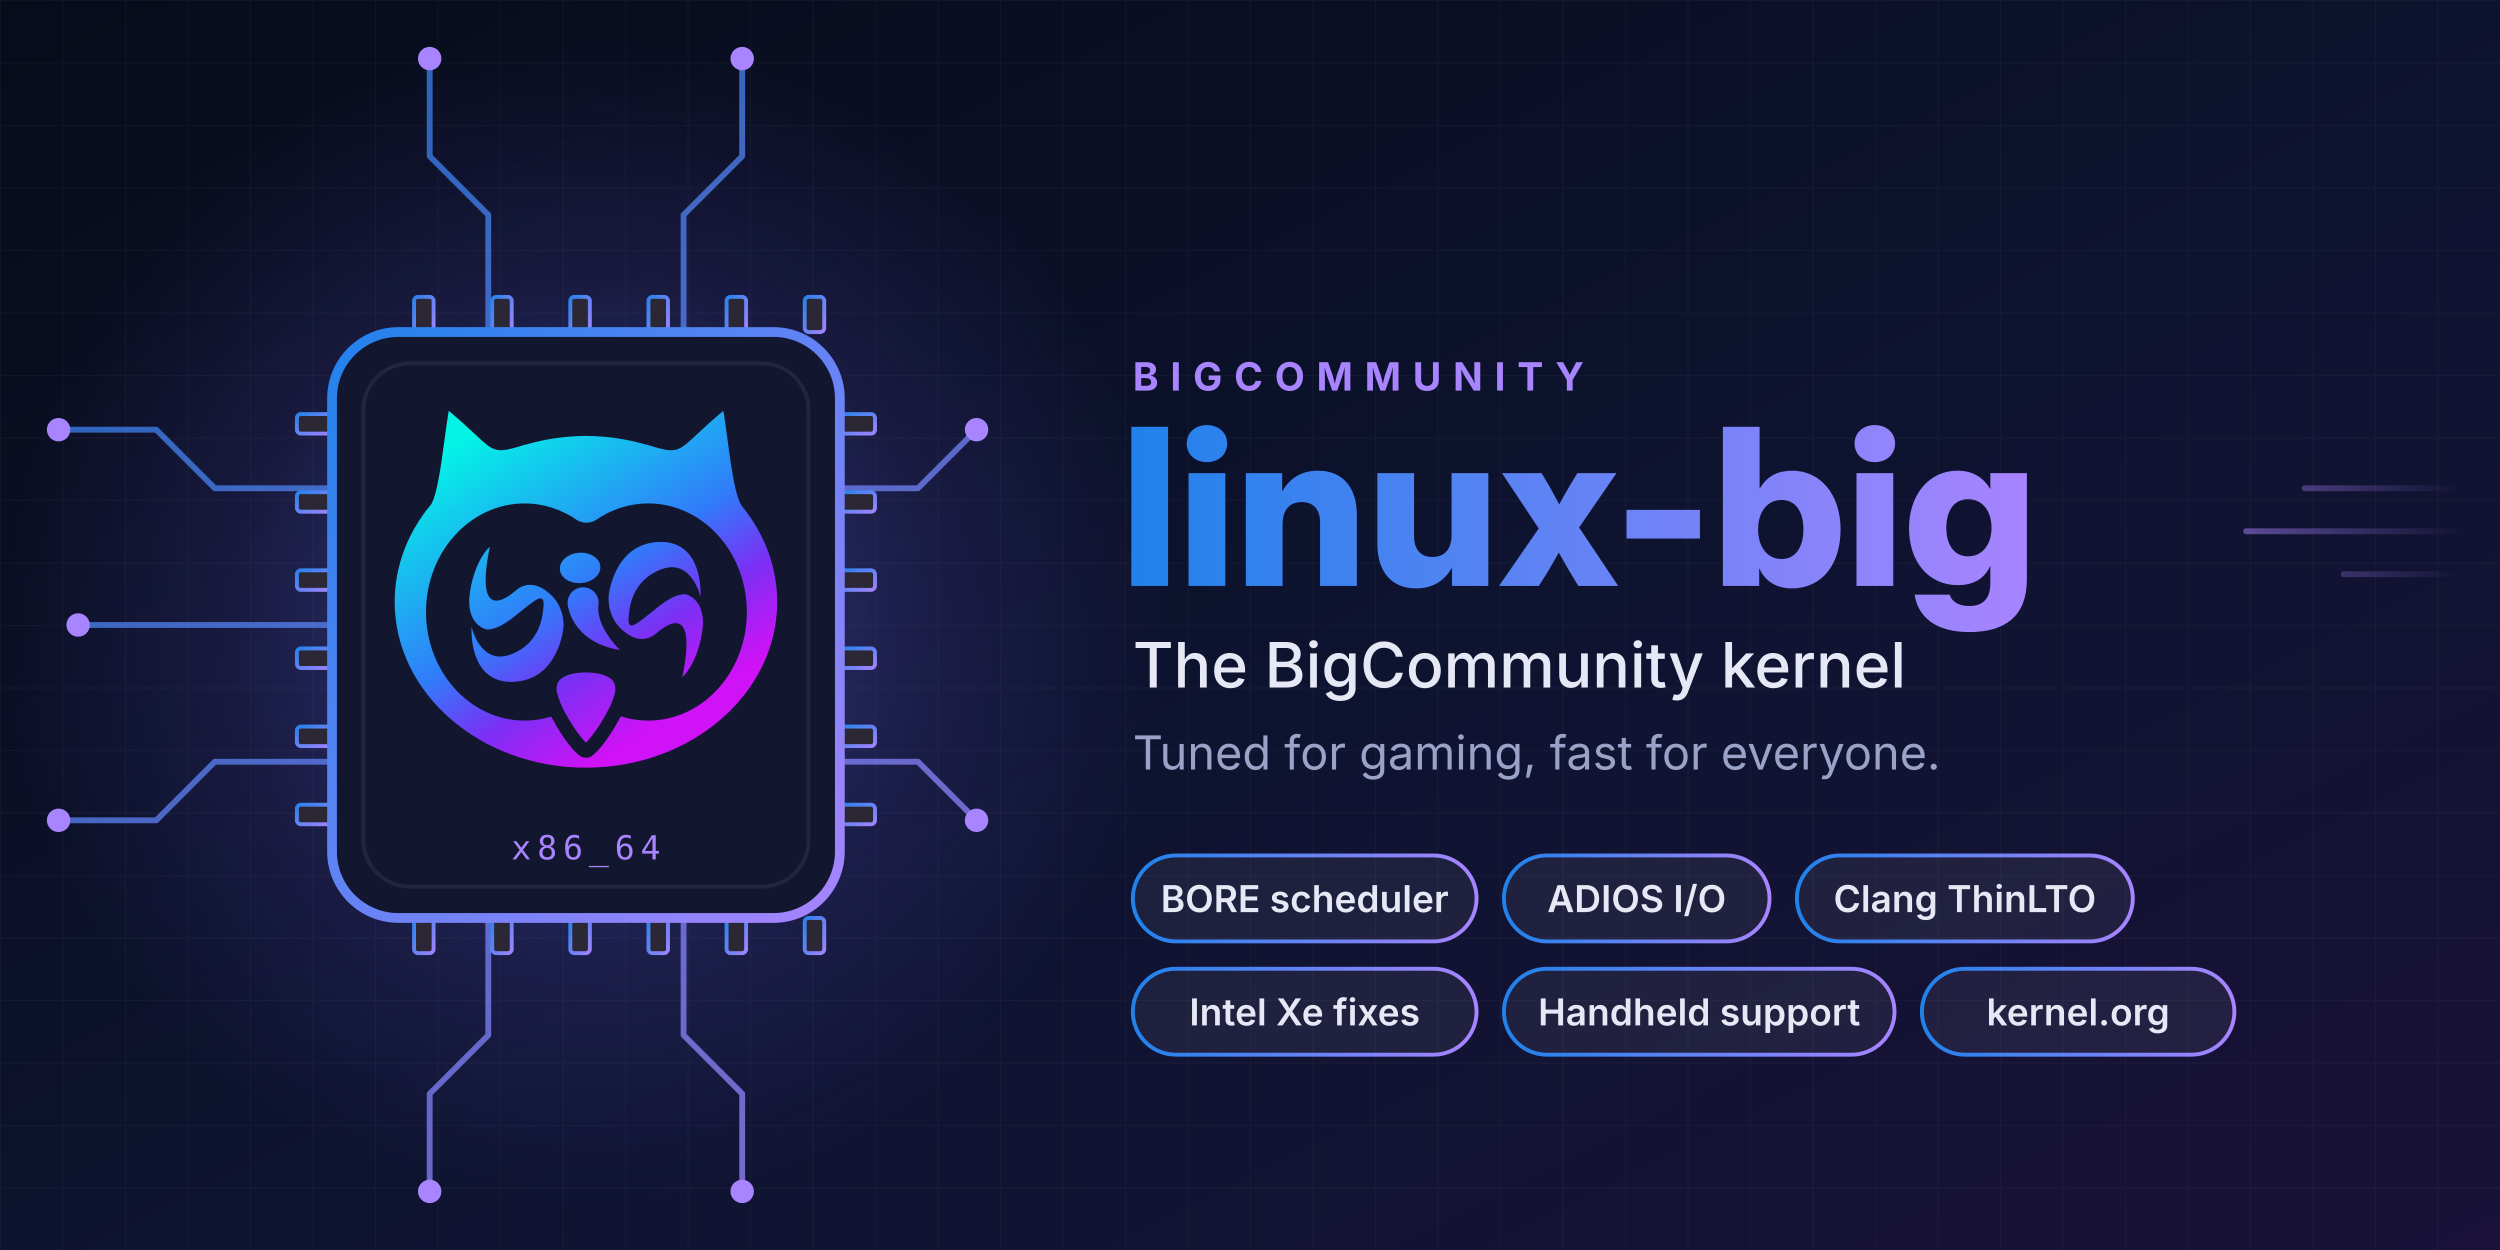
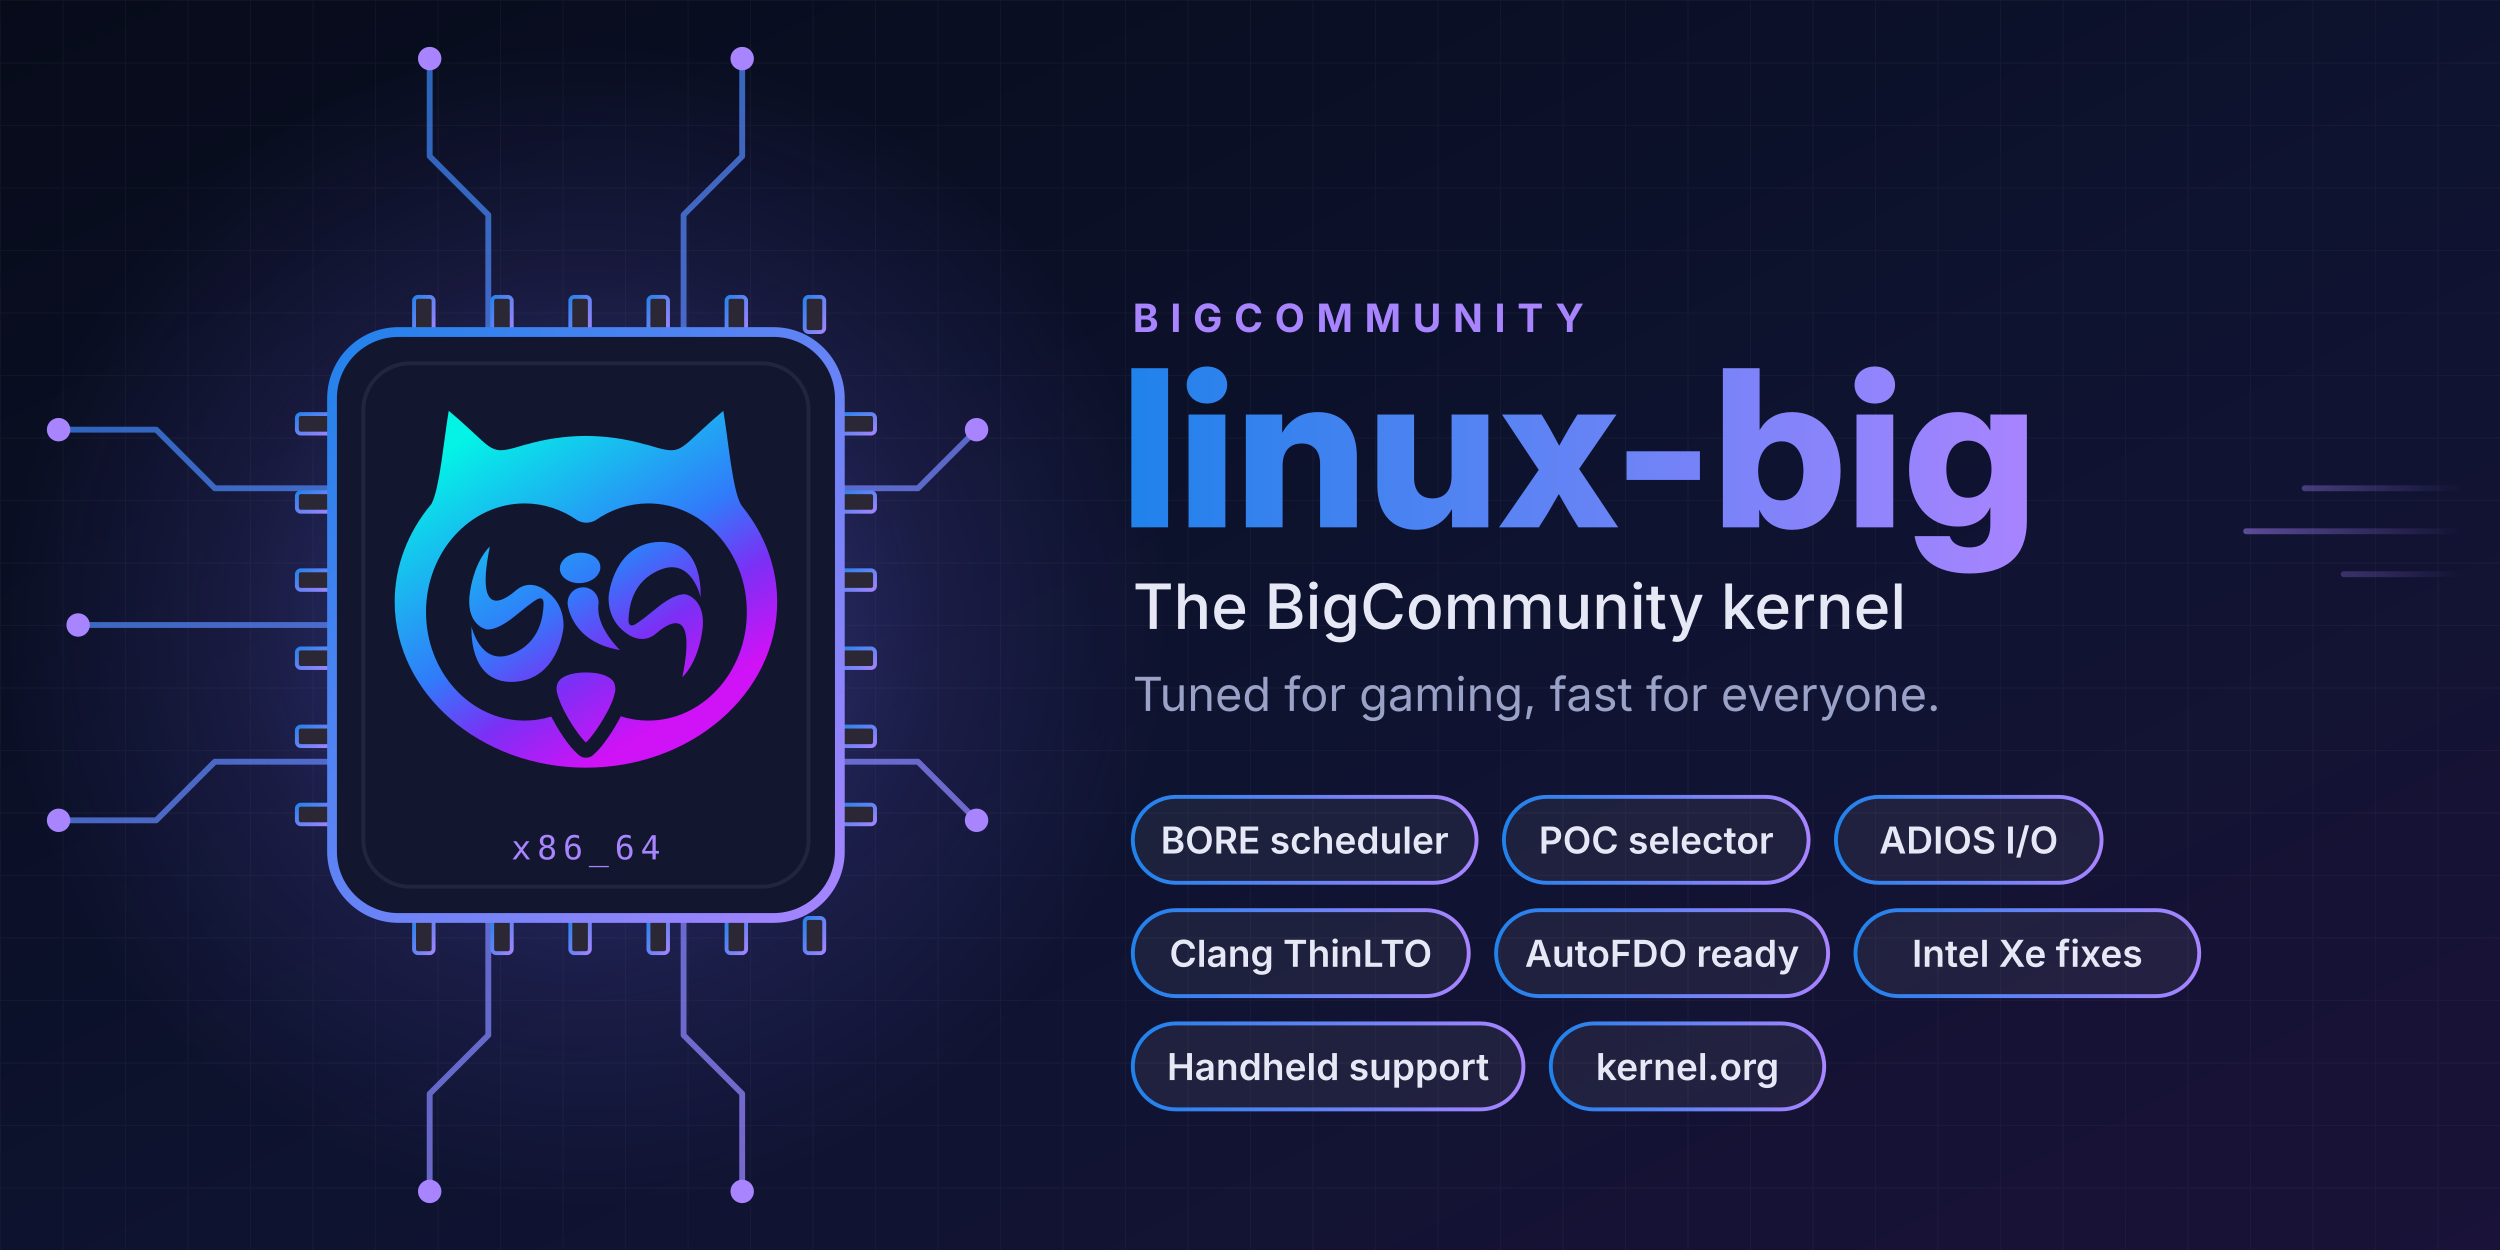
<svg xmlns="http://www.w3.org/2000/svg" xmlns:xlink="http://www.w3.org/1999/xlink" width="1280" height="640" viewBox="0 0 1280 640" version="1.1" id="svg68">
  <defs id="defs14">
    <linearGradient id="bg" x1="0" y1="0" x2="1" y2="1">
      <stop offset="0" stop-color="#070b1a" id="stop1" />
      <stop offset="0.55" stop-color="#0e1330" id="stop2" />
      <stop offset="1" stop-color="#1a1238" id="stop3" />
    </linearGradient>
    <linearGradient id="brand" x1="0" y1="0" x2="1" y2="0">
      <stop offset="0" stop-color="#2082eb" id="stop4" />
      <stop offset="1" stop-color="#a884ff" id="stop5" />
    </linearGradient>
    <linearGradient id="brandV" x1="0" y1="0" x2="1" y2="1">
      <stop offset="0" stop-color="#2082eb" id="stop6" />
      <stop offset="1" stop-color="#a884ff" id="stop7" />
    </linearGradient>
    <radialGradient id="glow" cx="0.5" cy="0.5" r="0.5">
      <stop offset="0" stop-color="#5a7cff" stop-opacity="0.45" id="stop8" />
      <stop offset="0.6" stop-color="#7b6cff" stop-opacity="0.12" id="stop9" />
      <stop offset="1" stop-color="#7b6cff" stop-opacity="0" id="stop10" />
    </radialGradient>
    <linearGradient id="fade" gradientUnits="userSpaceOnUse" x1="1150" y1="0" x2="1260" y2="0">
      <stop offset="0" stop-color="#a884ff" stop-opacity="0.9" id="stop11" />
      <stop offset="1" stop-color="#a884ff" stop-opacity="0" id="stop12" />
    </linearGradient>
    <linearGradient id="trace" gradientUnits="userSpaceOnUse" x1="30" y1="30" x2="500" y2="610">
      <stop offset="0" stop-color="#2082eb" id="stop13" />
      <stop offset="1" stop-color="#a884ff" id="stop14" />
    </linearGradient>
    <pattern id="grid" width="32" height="32" patternUnits="userSpaceOnUse">
      <path d="M32 0H0V32" fill="none" stroke="#ffffff" stroke-opacity="0.035" stroke-width="1" id="path14" />
    </pattern>
    <linearGradient xlink:href="#brandV" id="linearGradient93" x1="116.964" y1="272.4" x2="132.456" y2="287.892" gradientTransform="scale(1.290994,0.7745967)" gradientUnits="userSpaceOnUse" />
    <linearGradient xlink:href="#brandV" id="linearGradient94" x1="116.964" y1="324.04" x2="132.456" y2="339.532" gradientTransform="scale(1.290994,0.7745967)" gradientUnits="userSpaceOnUse" />
    <linearGradient xlink:href="#brandV" id="linearGradient95" x1="116.964" y1="375.679" x2="132.456" y2="391.171" gradientTransform="scale(1.290994,0.7745967)" gradientUnits="userSpaceOnUse" />
    <linearGradient xlink:href="#brandV" id="linearGradient96" x1="116.964" y1="427.319" x2="132.456" y2="442.811" gradientTransform="scale(1.290994,0.7745967)" gradientUnits="userSpaceOnUse" />
    <linearGradient xlink:href="#brandV" id="linearGradient97" x1="116.964" y1="478.959" x2="132.456" y2="494.451" gradientTransform="scale(1.290994,0.7745967)" gradientUnits="userSpaceOnUse" />
    <linearGradient xlink:href="#brandV" id="linearGradient98" x1="116.964" y1="530.599" x2="132.456" y2="546.091" gradientTransform="scale(1.290994,0.7745967)" gradientUnits="userSpaceOnUse" />
    <linearGradient xlink:href="#brandV" id="linearGradient99" x1="332.302" y1="272.4" x2="347.794" y2="287.892" gradientTransform="scale(1.290994,0.7745967)" gradientUnits="userSpaceOnUse" />
    <linearGradient xlink:href="#brandV" id="linearGradient100" x1="332.302" y1="324.04" x2="347.794" y2="339.532" gradientTransform="scale(1.290994,0.7745967)" gradientUnits="userSpaceOnUse" />
    <linearGradient xlink:href="#brandV" id="linearGradient101" x1="332.302" y1="375.679" x2="347.794" y2="391.171" gradientTransform="scale(1.290994,0.7745967)" gradientUnits="userSpaceOnUse" />
    <linearGradient xlink:href="#brandV" id="linearGradient102" x1="332.302" y1="427.319" x2="347.794" y2="442.811" gradientTransform="scale(1.290994,0.7745967)" gradientUnits="userSpaceOnUse" />
    <linearGradient xlink:href="#brandV" id="linearGradient103" x1="332.302" y1="478.959" x2="347.794" y2="494.451" gradientTransform="scale(1.290994,0.7745967)" gradientUnits="userSpaceOnUse" />
    <linearGradient xlink:href="#brandV" id="linearGradient104" x1="332.302" y1="530.599" x2="347.794" y2="546.091" gradientTransform="scale(1.290994,0.7745967)" gradientUnits="userSpaceOnUse" />
    <linearGradient xlink:href="#brandV" id="linearGradient105" x1="272.4" y1="116.964" x2="287.892" y2="132.456" gradientTransform="scale(0.7745967,1.290994)" gradientUnits="userSpaceOnUse" />
    <linearGradient xlink:href="#brandV" id="linearGradient106" x1="324.04" y1="116.964" x2="339.532" y2="132.456" gradientTransform="scale(0.7745967,1.290994)" gradientUnits="userSpaceOnUse" />
    <linearGradient xlink:href="#brandV" id="linearGradient107" x1="375.679" y1="116.964" x2="391.171" y2="132.456" gradientTransform="scale(0.7745967,1.290994)" gradientUnits="userSpaceOnUse" />
    <linearGradient xlink:href="#brandV" id="linearGradient108" x1="427.319" y1="116.964" x2="442.811" y2="132.456" gradientTransform="scale(0.7745967,1.290994)" gradientUnits="userSpaceOnUse" />
    <linearGradient xlink:href="#brandV" id="linearGradient109" x1="478.959" y1="116.964" x2="494.451" y2="132.456" gradientTransform="scale(0.7745967,1.290994)" gradientUnits="userSpaceOnUse" />
    <linearGradient xlink:href="#brandV" id="linearGradient110" x1="530.599" y1="116.964" x2="546.091" y2="132.456" gradientTransform="scale(0.7745967,1.290994)" gradientUnits="userSpaceOnUse" />
    <linearGradient xlink:href="#brandV" id="linearGradient111" x1="272.4" y1="363.286" x2="287.892" y2="378.778" gradientTransform="scale(0.7745967,1.290994)" gradientUnits="userSpaceOnUse" />
    <linearGradient xlink:href="#brandV" id="linearGradient112" x1="324.04" y1="363.286" x2="339.532" y2="378.778" gradientTransform="scale(0.7745967,1.290994)" gradientUnits="userSpaceOnUse" />
    <linearGradient xlink:href="#brandV" id="linearGradient113" x1="375.679" y1="363.286" x2="391.171" y2="378.778" gradientTransform="scale(0.7745967,1.290994)" gradientUnits="userSpaceOnUse" />
    <linearGradient xlink:href="#brandV" id="linearGradient114" x1="427.319" y1="363.286" x2="442.811" y2="378.778" gradientTransform="scale(0.7745967,1.290994)" gradientUnits="userSpaceOnUse" />
    <linearGradient xlink:href="#brandV" id="linearGradient115" x1="478.959" y1="363.286" x2="494.451" y2="378.778" gradientTransform="scale(0.7745967,1.290994)" gradientUnits="userSpaceOnUse" />
    <linearGradient xlink:href="#brandV" id="linearGradient116" x1="530.599" y1="363.286" x2="546.091" y2="378.778" gradientTransform="scale(0.7745967,1.290994)" gradientUnits="userSpaceOnUse" />
    <linearGradient xlink:href="#brandV" id="linearGradient117" x1="160.815" y1="141.784" x2="478.186" y2="459.154" gradientTransform="scale(0.9389658,1.065001)" gradientUnits="userSpaceOnUse" />
    <linearGradient xlink:href="#brandV" id="linearGradient118" x1="179.697" y1="156.131" x2="463.995" y2="440.428" gradientTransform="scale(0.9321226,1.07282)" gradientUnits="userSpaceOnUse" />
    <linearGradient xlink:href="#linearGradient1" id="linearGradient14" gradientUnits="userSpaceOnUse" gradientTransform="matrix(2.459673,0,0,2.459673,743.3288,-864.4786)" x1="-211.43" y1="446.257" x2="-173.199" y2="507.021" />
    <linearGradient id="linearGradient1">
      <stop style="stop-color:#03f4e6;stop-opacity:1" offset="0" id="stop7-3" />
      <stop style="stop-color:#317bfa;stop-opacity:1" offset="0.545" id="stop13-6" />
      <stop style="stop-color:#7c2ff5;stop-opacity:1" offset="0.765" id="stop14-7" />
      <stop style="stop-color:#cf12f6;stop-opacity:1" offset="1" id="stop12-5" />
    </linearGradient>
  </defs>
  <rect width="1280" height="640" fill="url(#bg)" id="rect14" />
  <rect width="1280" height="640" fill="url(#grid)" id="rect15" />
  <circle cx="300" cy="320" r="300" fill="url(#glow)" id="circle15" />
  <g fill="none" stroke="url(#trace)" stroke-width="3" stroke-linecap="round" stroke-linejoin="round" opacity="0.75" id="g23">
    <path d="M170 250 H110 L80 220 H30" id="path15" />
    <path d="M170 320 H40" id="path16" />
    <path d="M170 390 H110 L80 420 H30" id="path17" />
    <path d="M250 170 V110 L220 80 V30" id="path18" />
    <path d="M350 170 V110 L380 80 V30" id="path19" />
    <path d="M250 470 V530 L220 560 V610" id="path20" />
    <path d="M350 470 V530 L380 560 V610" id="path21" />
    <path d="M430 250 H470 L500 220" id="path22" />
    <path d="M430 390 H470 L500 420" id="path23" />
  </g>
  <g fill="#a884ff" id="g31">
    <circle cx="30" cy="220" r="6" id="circle23" />
    <circle cx="40" cy="320" r="6" id="circle24" />
    <circle cx="30" cy="420" r="6" id="circle25" />
    <circle cx="220" cy="30" r="6" id="circle26" />
    <circle cx="380" cy="30" r="6" id="circle27" />
    <circle cx="220" cy="610" r="6" id="circle28" />
    <circle cx="380" cy="610" r="6" id="circle29" />
    <circle cx="500" cy="220" r="6" id="circle30" />
    <circle cx="500" cy="420" r="6" id="circle31" />
  </g>
  <g fill="#2c2734" stroke="url(#brandV)" stroke-width="2" id="g54" style="stroke:url(#linearGradient117)">
    <rect x="152" y="212" width="18" height="10" rx="2" id="rect31" style="stroke:url(#linearGradient93)" />
    <rect x="152" y="252" width="18" height="10" rx="2" id="rect32" style="stroke:url(#linearGradient94)" />
    <rect x="152" y="292" width="18" height="10" rx="2" id="rect33" style="stroke:url(#linearGradient95)" />
    <rect x="152" y="332" width="18" height="10" rx="2" id="rect34" style="stroke:url(#linearGradient96)" />
    <rect x="152" y="372" width="18" height="10" rx="2" id="rect35" style="stroke:url(#linearGradient97)" />
    <rect x="152" y="412" width="18" height="10" rx="2" id="rect36" style="stroke:url(#linearGradient98)" />
    <rect x="430" y="212" width="18" height="10" rx="2" id="rect37" style="stroke:url(#linearGradient99)" />
    <rect x="430" y="252" width="18" height="10" rx="2" id="rect38" style="stroke:url(#linearGradient100)" />
    <rect x="430" y="292" width="18" height="10" rx="2" id="rect39" style="stroke:url(#linearGradient101)" />
    <rect x="430" y="332" width="18" height="10" rx="2" id="rect40" style="stroke:url(#linearGradient102)" />
    <rect x="430" y="372" width="18" height="10" rx="2" id="rect41" style="stroke:url(#linearGradient103)" />
    <rect x="430" y="412" width="18" height="10" rx="2" id="rect42" style="stroke:url(#linearGradient104)" />
    <rect x="212" y="152" width="10" height="18" rx="2" id="rect43" style="stroke:url(#linearGradient105)" />
    <rect x="252" y="152" width="10" height="18" rx="2" id="rect44" style="stroke:url(#linearGradient106)" />
    <rect x="292" y="152" width="10" height="18" rx="2" id="rect45" style="stroke:url(#linearGradient107)" />
    <rect x="332" y="152" width="10" height="18" rx="2" id="rect46" style="stroke:url(#linearGradient108)" />
    <rect x="372" y="152" width="10" height="18" rx="2" id="rect47" style="stroke:url(#linearGradient109)" />
    <rect x="412" y="152" width="10" height="18" rx="2" id="rect48" style="stroke:url(#linearGradient110)" />
    <rect x="212" y="470" width="10" height="18" rx="2" id="rect49" style="stroke:url(#linearGradient111)" />
    <rect x="252" y="470" width="10" height="18" rx="2" id="rect50" style="stroke:url(#linearGradient112)" />
    <rect x="292" y="470" width="10" height="18" rx="2" id="rect51" style="stroke:url(#linearGradient113)" />
    <rect x="332" y="470" width="10" height="18" rx="2" id="rect52" style="stroke:url(#linearGradient114)" />
    <rect x="372" y="470" width="10" height="18" rx="2" id="rect53" style="stroke:url(#linearGradient115)" />
    <rect x="412" y="470" width="10" height="18" rx="2" id="rect54" style="stroke:url(#linearGradient116)" />
  </g>
  <rect x="170" y="170" width="260" height="300" rx="34" fill="#12162e" stroke="url(#brandV)" stroke-width="5" id="rect55" style="stroke:url(#linearGradient118)" />
  <rect x="186" y="186" width="228" height="268" rx="24" fill="none" stroke="#ffffff" stroke-opacity="0.07" stroke-width="2" id="rect56" />
  <text x="300" y="440" text-anchor="middle" font-family="'DejaVu Sans Mono'" font-size="17px" fill="#a884ff" letter-spacing="3" id="text56">x86_64</text>
-   <text x="580" y="200" font-family="Inter" font-weight="700" font-size="20" letter-spacing="6" fill="#a884ff" id="text57">BIGCOMMUNITY</text>
-   <text x="574" y="300" font-family="Inter Display" font-weight="800" font-size="112" fill="url(#brand)" id="text58">linux-big</text>
-   <text x="580" y="352" font-family="Inter" font-weight="500" font-size="32" fill="#e6e8f5" id="text59">The BigCommunity kernel</text>
-   <text x="580" y="394" font-family="Inter" font-weight="400" font-size="24" fill="#9aa3c7" id="text60">Tuned for gaming, fast for everyone.</text>
-   <g font-family="Inter" font-weight="600" font-size="19" fill="#e6e8f5" id="g66">
-     <rect x="580" y="438" width="176" height="44" rx="22" fill="#ffffff" fill-opacity="0.06" stroke="url(#brand)" stroke-width="2" id="rect60" />
-     <text x="668" y="467" text-anchor="middle" id="text61">BORE scheduler</text>
-     <rect x="770" y="438" width="136" height="44" rx="22" fill="#ffffff" fill-opacity="0.06" stroke="url(#brand)" stroke-width="2" id="rect61" />
-     <text x="838" y="467" text-anchor="middle" id="text62">ADIOS I/O</text>
-     <rect x="920" y="438" width="172" height="44" rx="22" fill="#ffffff" fill-opacity="0.06" stroke="url(#brand)" stroke-width="2" id="rect62" />
-     <text x="1006" y="467" text-anchor="middle" id="text63">Clang ThinLTO</text>
-     <rect x="580" y="496" width="176" height="44" rx="22" fill="#ffffff" fill-opacity="0.06" stroke="url(#brand)" stroke-width="2" id="rect63" />
-     <text x="668" y="525" text-anchor="middle" id="text64">Intel Xe fixes</text>
-     <rect x="770" y="496" width="200" height="44" rx="22" fill="#ffffff" fill-opacity="0.06" stroke="url(#brand)" stroke-width="2" id="rect64" />
-     <text x="870" y="525" text-anchor="middle" id="text65">Handheld support</text>
-     <rect x="984" y="496" width="160" height="44" rx="22" fill="#ffffff" fill-opacity="0.06" stroke="url(#brand)" stroke-width="2" id="rect65" />
-     <text x="1064" y="525" text-anchor="middle" id="text66">kernel.org</text>
+   <text x="580" y="170" font-family="Inter" font-weight="700" font-size="20" fill="#a884ff" letter-spacing="6">BIGCOMMUNITY</text>
+   <text x="574" y="270" font-family="Inter Display" font-weight="800" font-size="112" fill="url(#brand)">linux-big</text>
+   <text x="580" y="322" font-family="Inter" font-weight="500" font-size="32" fill="#e6e8f5">The BigCommunity kernel</text>
+   <text x="580" y="364" font-family="Inter" font-weight="400" font-size="24" fill="#9aa3c7">Tuned for gaming, fast for everyone.</text>
+   <g font-family="Inter" font-weight="600" font-size="19" fill="#e6e8f5">
+     <rect x="580" y="408" width="176" height="44" rx="22" fill="#ffffff" fill-opacity="0.06" stroke="url(#brand)" stroke-width="2" />
+     <text x="668" y="437" text-anchor="middle">BORE scheduler</text>
+     <rect x="770" y="408" width="156" height="44" rx="22" fill="#ffffff" fill-opacity="0.06" stroke="url(#brand)" stroke-width="2" />
+     <text x="848" y="437" text-anchor="middle">POC selector</text>
+     <rect x="940" y="408" width="136" height="44" rx="22" fill="#ffffff" fill-opacity="0.06" stroke="url(#brand)" stroke-width="2" />
+     <text x="1008" y="437" text-anchor="middle">ADIOS I/O</text>
+     <rect x="580" y="466" width="172" height="44" rx="22" fill="#ffffff" fill-opacity="0.06" stroke="url(#brand)" stroke-width="2" />
+     <text x="666" y="495" text-anchor="middle">Clang ThinLTO</text>
+     <rect x="766" y="466" width="170" height="44" rx="22" fill="#ffffff" fill-opacity="0.06" stroke="url(#brand)" stroke-width="2" />
+     <text x="851" y="495" text-anchor="middle">AutoFDO ready</text>
+     <rect x="950" y="466" width="176" height="44" rx="22" fill="#ffffff" fill-opacity="0.06" stroke="url(#brand)" stroke-width="2" />
+     <text x="1038" y="495" text-anchor="middle">Intel Xe fixes</text>
+     <rect x="580" y="524" width="200" height="44" rx="22" fill="#ffffff" fill-opacity="0.06" stroke="url(#brand)" stroke-width="2" />
+     <text x="680" y="553" text-anchor="middle">Handheld support</text>
+     <rect x="794" y="524" width="140" height="44" rx="22" fill="#ffffff" fill-opacity="0.06" stroke="url(#brand)" stroke-width="2" />
+     <text x="864" y="553" text-anchor="middle">kernel.org</text>
  </g>
  <g stroke="url(#fade)" stroke-width="3" stroke-linecap="round" opacity="0.55" id="g68">
    <path d="M1180 250 H1260" id="path66" />
    <path d="M1150 272 H1260" id="path67" />
    <path d="M1200 294 H1260" id="path68" />
  </g>
  <path id="path10-3-2-7-6-5" style="fill:url(#linearGradient14);fill-opacity:1;stroke-width:4.123" d="m 229.752,210.341 c -2.513,14.64 -4.561,39.742 -8.899,47.755 -12.205,14.529 -18.781,32.042 -18.78,50.018 -10e-4,46.909 43.842,84.937 97.927,84.937 54.085,0 97.928,-38.028 97.927,-84.937 -0.033,-17.289 -6.15,-34.157 -17.532,-48.351 h 0.017 c -0.05,-0.052 -0.087,-0.121 -0.137,-0.177 -0.27,-0.375 -0.544,-0.748 -0.821,-1.119 -4.484,-7.575 -6.555,-33.25 -9.108,-48.126 -22.842,19.122 -20.127,22.848 -34.838,18.627 -1.364,-0.391 -2.869,-0.855 -4.566,-1.377 l -0.016,0.113 c -9.962,-2.937 -20.403,-4.463 -30.924,-4.518 -10.492,0.052 -20.906,1.567 -30.844,4.486 v -0.08 c -1.955,0.601 -3.659,1.112 -5.178,1.538 -14.03,3.94 -11.706,0.065 -34.226,-18.788 z m 38.873,47.409 c 9.616,0.016 19.029,3.053 27.131,8.754 1.462,0.737 2.97,1.114 4.486,1.119 1.515,-0.004 3.023,-0.382 4.486,-1.119 8.102,-5.7 17.515,-8.737 27.131,-8.754 27.898,-0.001 50.518,24.885 50.526,55.591 3.3e-4,30.712 -22.621,55.609 -50.526,55.607 -4.739,-0.004 -9.453,-0.746 -14.004,-2.199 -0.115,0.223 -0.177,0.346 -0.177,0.346 -0.012,0.029 -0.025,0.054 -0.041,0.08 l -2.625,4.679 c -0.012,0.025 -0.025,0.049 -0.041,0.073 -2.318,3.909 -4.855,7.575 -7.175,10.389 -1.16,1.407 -2.249,2.603 -3.35,3.56 -1.101,0.957 -1.942,2.046 -4.437,2.046 -2.467,0.001 -3.336,-1.087 -4.445,-2.046 -1.11,-0.959 -2.212,-2.143 -3.374,-3.551 -2.325,-2.817 -4.853,-6.488 -7.167,-10.397 -0.017,-0.029 -0.033,-0.059 -0.048,-0.088 l -2.609,-4.695 c -0.021,-0.037 -0.044,-0.075 -0.064,-0.113 -0.029,-0.053 -0.054,-0.109 -0.08,-0.161 -4.424,1.37 -8.998,2.069 -13.594,2.078 -27.898,-0.008 -50.51,-24.902 -50.51,-55.607 0.008,-30.699 22.617,-55.583 50.51,-55.591 z m 68.887,19.714 c -23.227,0.731 -25.835,27.316 -25.835,27.316 0,0 -1.582,11.708 8.536,19.102 8.387,6.461 14.389,1.51 15.398,0.741 1.009,-0.769 22.619,-21.413 13.723,22.122 0,0 7.451,-6.197 10.139,-23.008 2.688,-16.811 -8.021,-19.32 -8.021,-19.32 0,0 -4.625,-1.849 -15.526,7.143 -9.879,8.149 -11.305,8.46 -11.484,8.448 h -0.008 -0.008 c 0,0 -2.939,1.532 -2.617,-3.278 0.322,-4.81 1.25,-19.387 16.823,-25.239 15.573,-5.851 20.061,14.246 20.061,14.246 0,0 2.047,-29.006 -21.18,-28.275 z m -86.717,2.416 c 0,0 -7.462,6.205 -10.139,23.008 -2.677,16.803 8.013,19.263 8.013,19.263 0,0 4.625,1.841 15.527,-7.151 9.879,-8.149 11.304,-8.447 11.484,-8.432 h 0.008 0.008 v 0.008 c 0,0 2.947,-1.53 2.617,3.27 -0.33,4.799 -1.254,19.433 -16.831,25.247 -15.578,5.813 -20.052,-14.238 -20.052,-14.238 0,0 -2.038,28.988 21.188,28.267 23.226,-0.722 25.827,-27.316 25.827,-27.316 0,0 1.61,-11.686 -8.544,-19.094 -8.387,-6.461 -14.378,-1.51 -15.398,-0.733 -1.019,0.777 -22.6,21.409 -13.707,-22.098 z m 46.982,3.092 a 7.788,10.387 85.603 0 0 -1.361,0.041 7.788,10.387 85.603 0 0 -9.76,8.56 7.788,10.387 85.603 0 0 10.952,6.974 7.788,10.387 85.603 0 0 9.76,-8.569 7.788,10.387 85.603 0 0 -9.591,-7.006 z m 0.693,17.717 a 7.945,7.945 0 0 0 -7.852,7.489 7.862,7.862 0 0 0 0.113,1.876 c 0,0 2.125,18.845 26.704,22.758 10e-4,-0.008 -12.859,-12.074 -10.952,-23.717 a 7.945,7.945 0 0 0 -8.013,-8.407 z m 1.522,43.6 c -4.742,-3.7e-4 -8.845,0.868 -11.363,2.335 -2.522,1.469 -3.679,3.06 -3.68,6.386 -0.001,1.672 1.447,6.225 3.761,10.751 l 2.496,4.502 v 0.008 l 0.008,0.008 h 0.008 v 0.008 c 2.141,3.612 4.526,7.045 6.515,9.454 0.892,1.081 1.65,1.862 2.255,2.416 0.604,-0.556 1.362,-1.334 2.255,-2.416 1.994,-2.418 4.391,-5.864 6.539,-9.487 l 2.545,-4.526 v -0.008 c 10e-4,-0.004 1.027,-1.942 2.021,-4.349 0.995,-2.41 1.744,-5.524 1.707,-6.136 -0.001,-0.075 -0.001,-0.15 0,-0.226 -0.001,-3.322 -1.159,-4.917 -3.68,-6.386 -2.521,-1.469 -6.624,-2.326 -11.371,-2.327 h -0.008 -0.008 z" />
</svg>
